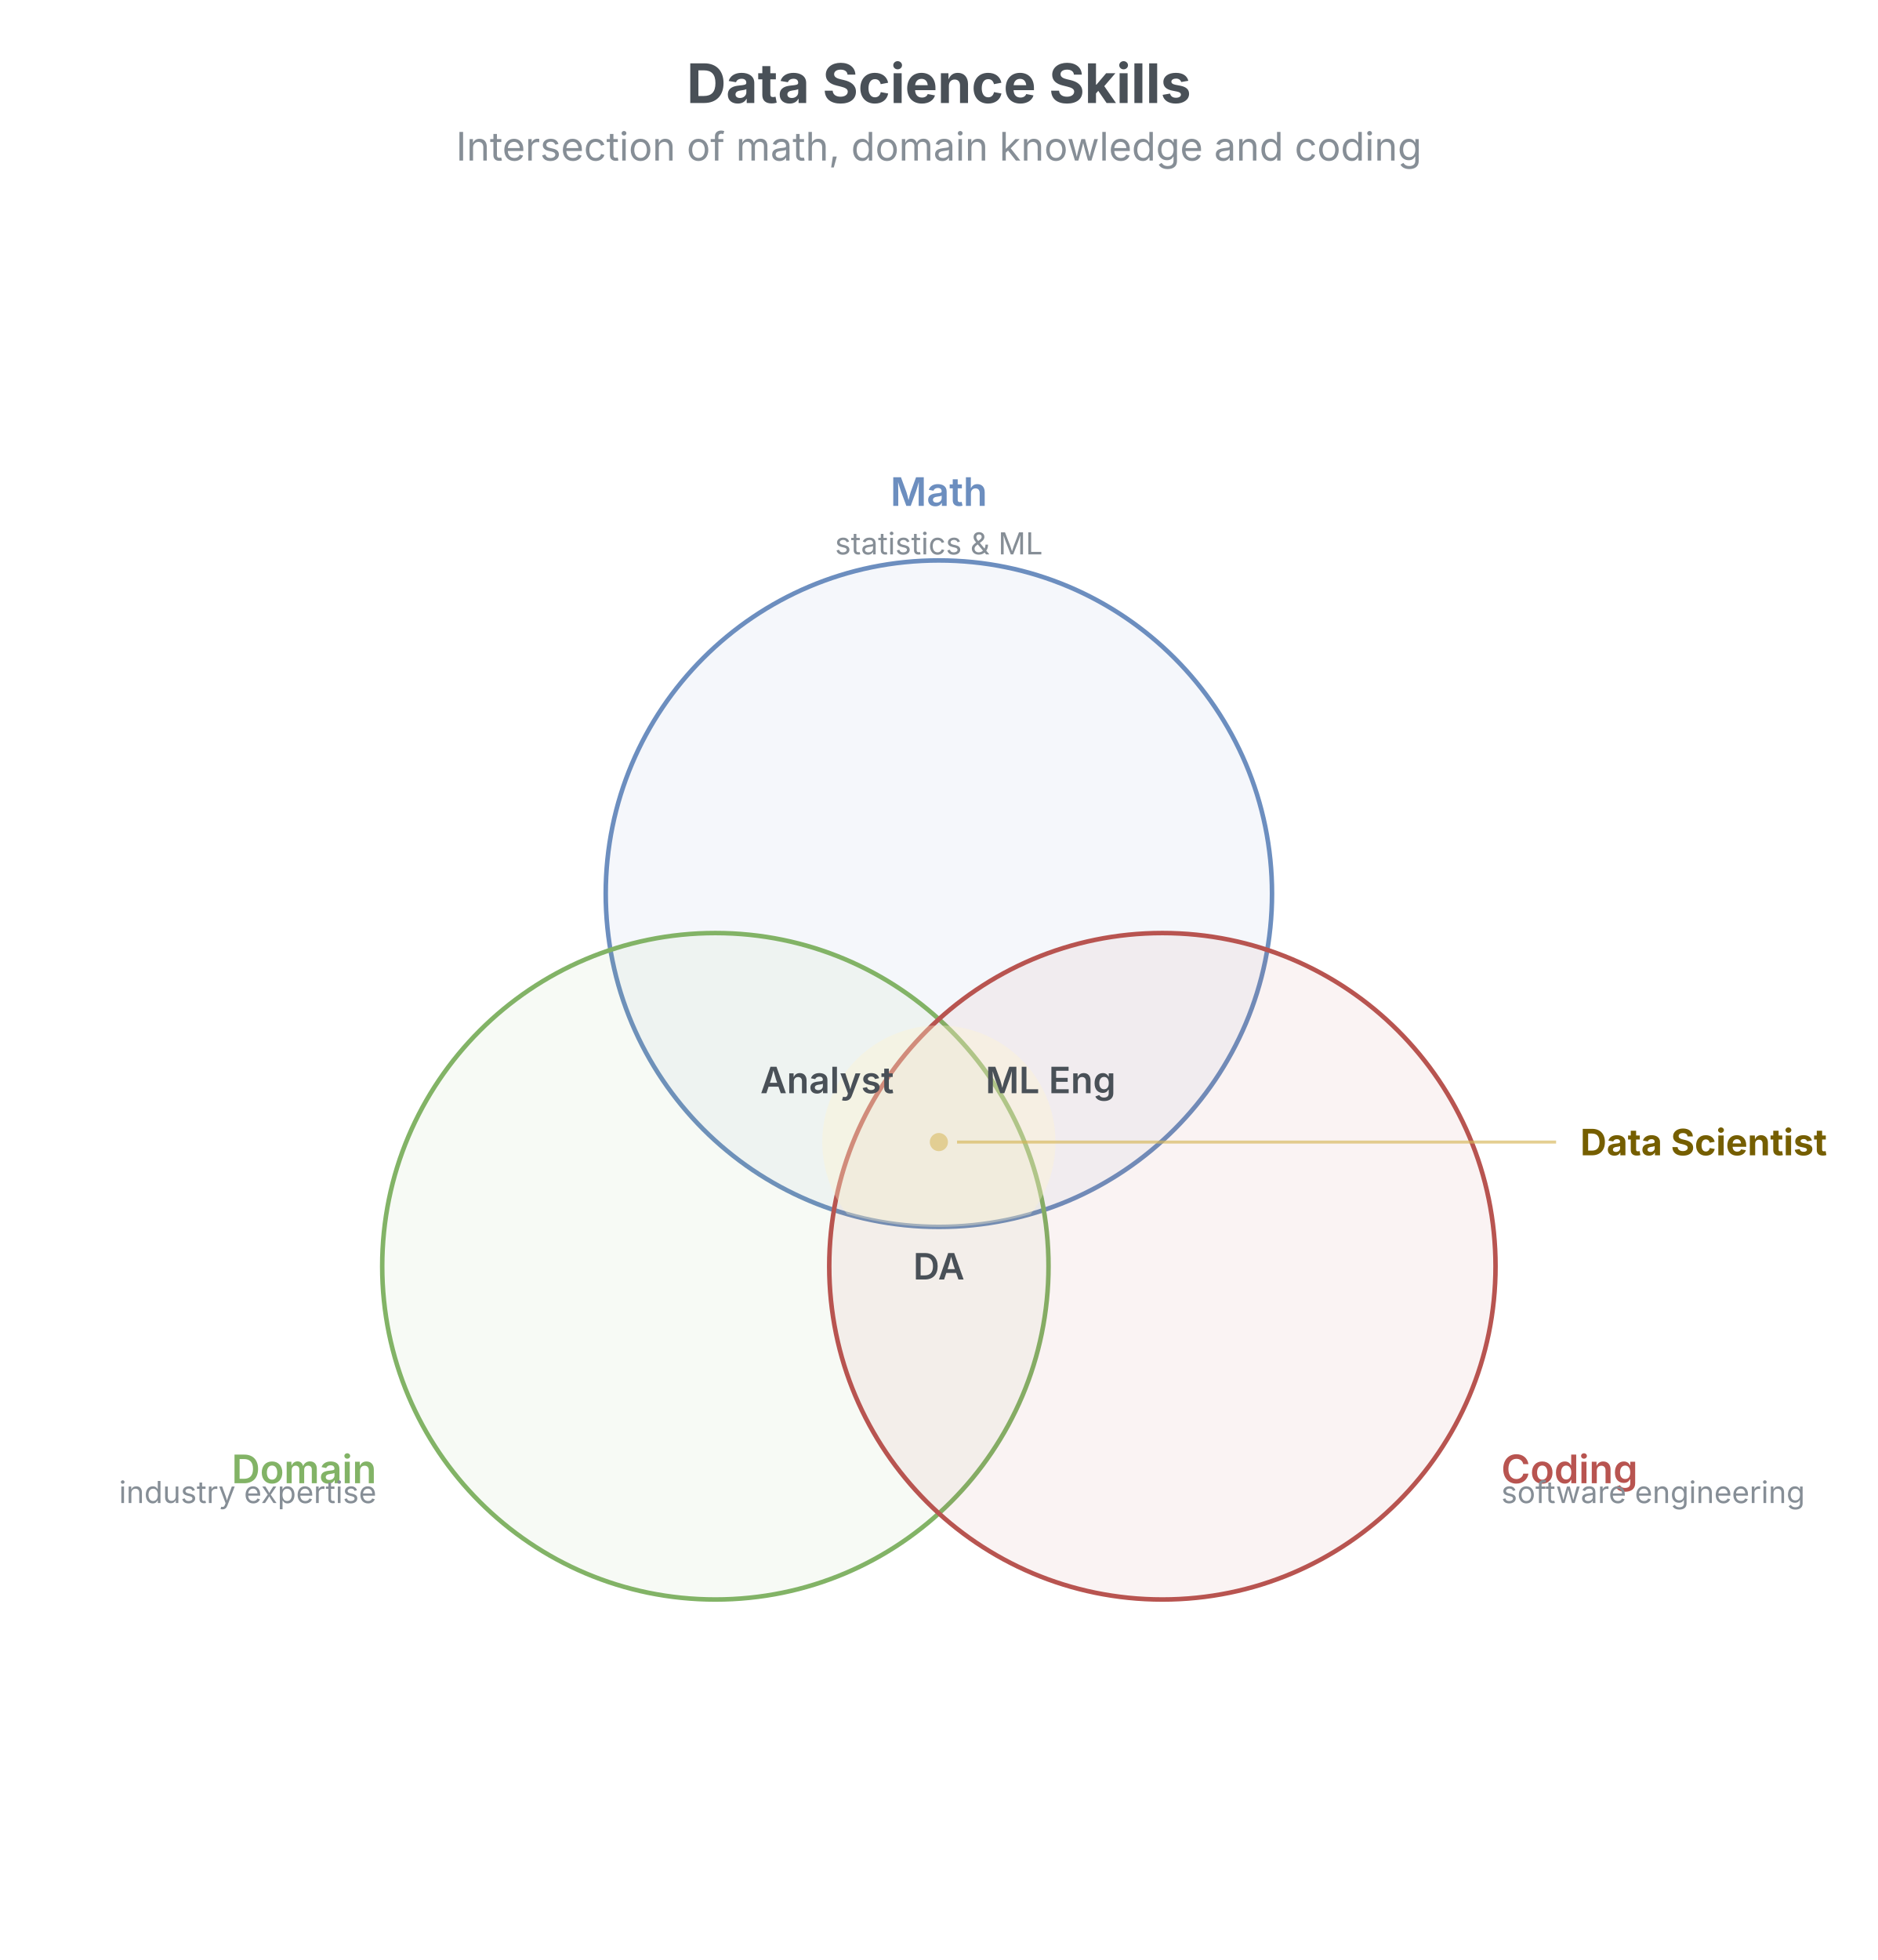
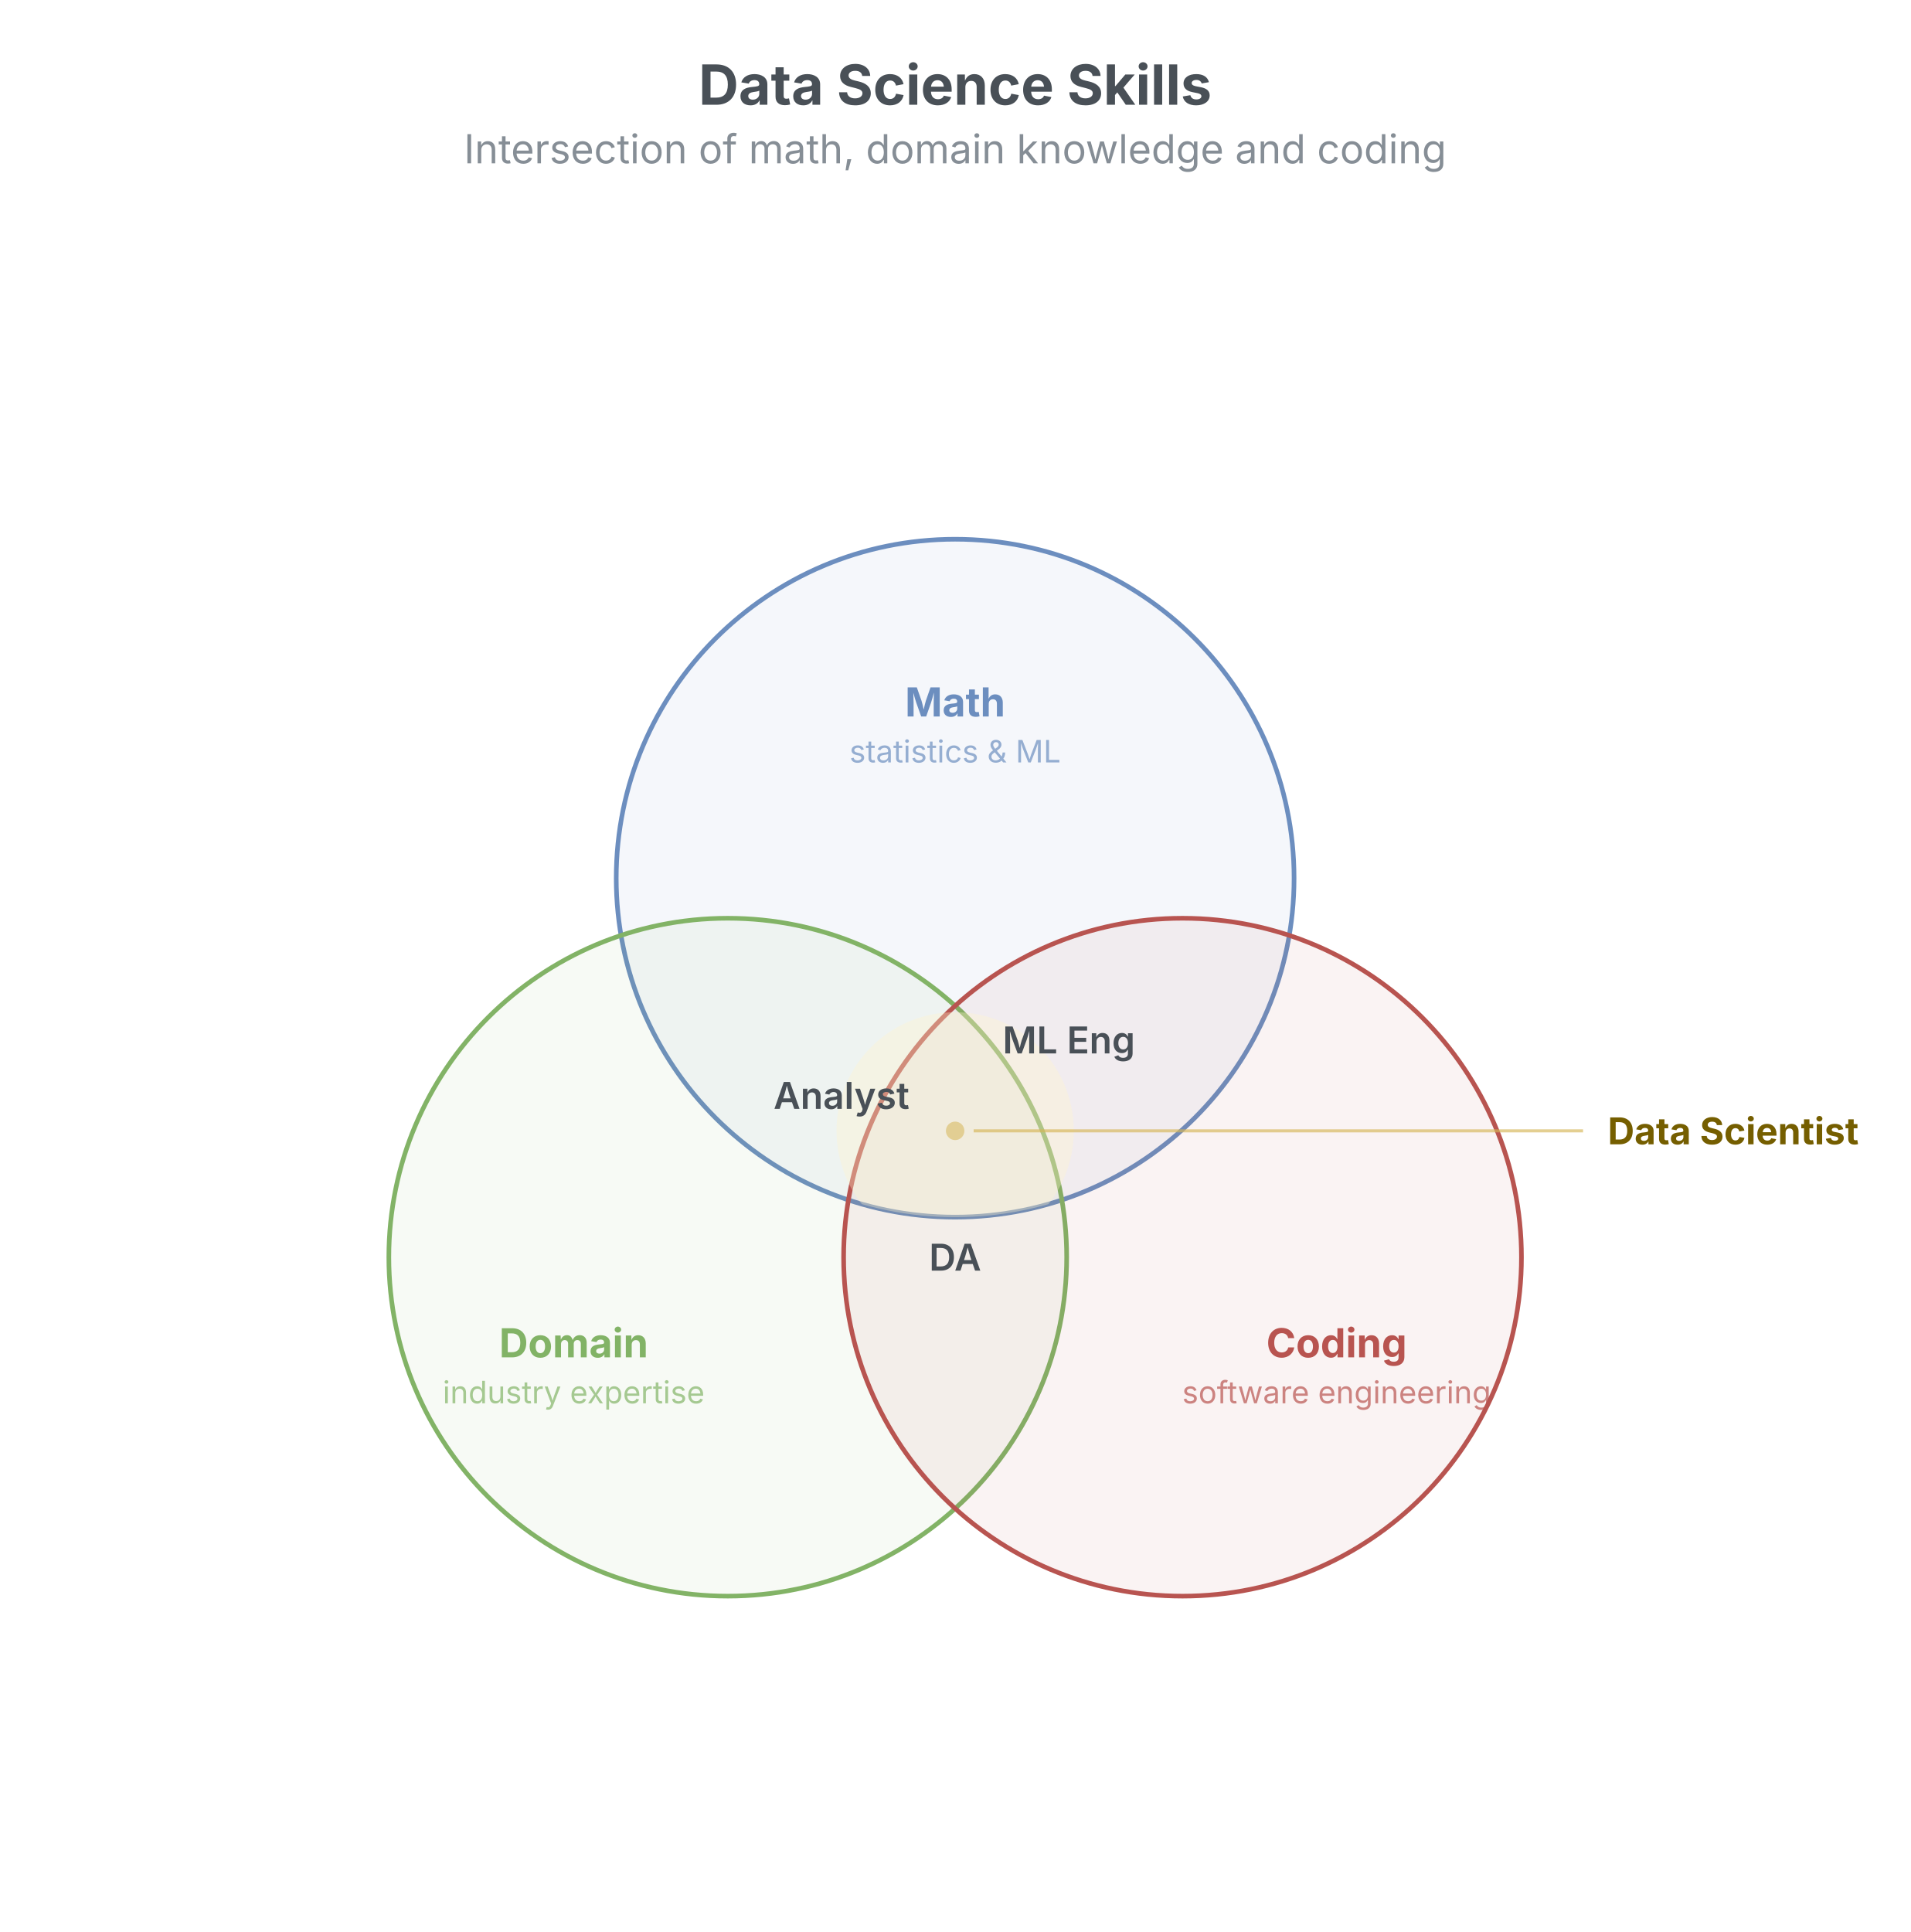
- <svg xmlns="http://www.w3.org/2000/svg" width="620" height="647" viewBox="0 0 620 647" id="vn-1">
+ <svg xmlns="http://www.w3.org/2000/svg" width="620" height="627" viewBox="0 0 620 627" id="vn-1">
  <text x="310" y="34" text-anchor="middle" font-family="Inter, system-ui, -apple-system, sans-serif" font-size="18" font-weight="700" fill="#495057">Data Science Skills</text>
  <text x="310" y="53" text-anchor="middle" font-family="Inter, system-ui, -apple-system, sans-serif" font-size="13" fill="#868e96">Intersection of math, domain knowledge and coding</text>
  <g class="venn-diagram" transform="translate(0,67)">
    <defs>
      <clipPath id="vn-1-clip0">
-         <circle cx="310" cy="228" r="110" />
+         <circle cx="310" cy="218" r="110" />
      </clipPath>
      <clipPath id="vn-1-clip1">
-         <circle cx="236.2" cy="351" r="110" />
+         <circle cx="236.2" cy="341" r="110" />
      </clipPath>
      <clipPath id="vn-1-clip2">
-         <circle cx="383.8" cy="351" r="110" />
+         <circle cx="383.8" cy="341" r="110" />
      </clipPath>
    </defs>
-     <circle cx="310" cy="228" r="110" fill="#6c8ebf" fill-opacity="0.07" stroke="#6c8ebf" stroke-width="1.5" />
-     <circle cx="236.2" cy="351" r="110" fill="#82b366" fill-opacity="0.07" stroke="#82b366" stroke-width="1.5" />
-     <circle cx="383.8" cy="351" r="110" fill="#b85450" fill-opacity="0.07" stroke="#b85450" stroke-width="1.5" />
-     <circle cx="310" cy="310" r="38.5" fill="#fff2cc" fill-opacity="0.35" stroke="none" clip-path="url(#vn-1-clip0)" />
-     <text x="346.9" y="289.5" text-anchor="middle" dominant-baseline="central" font-family="Inter, system-ui, -apple-system, sans-serif" font-size="12" font-weight="600" fill="#495057">ML Eng</text>
-     <text x="273.1" y="289.5" text-anchor="middle" dominant-baseline="central" font-family="Inter, system-ui, -apple-system, sans-serif" font-size="12" font-weight="600" fill="#495057">Analyst</text>
-     <text x="310" y="351" text-anchor="middle" dominant-baseline="central" font-family="Inter, system-ui, -apple-system, sans-serif" font-size="12" font-weight="600" fill="#495057">DA</text>
-     <circle cx="310" cy="310" r="3" fill="#d6b656" opacity="0.55" />
-     <line x1="316" y1="310" x2="513.8" y2="310" stroke="#d6b656" stroke-width="1" opacity="0.65" />
-     <text x="521.8" y="310" text-anchor="start" dominant-baseline="central" font-family="Inter, system-ui, -apple-system, sans-serif" font-size="12" font-weight="700" fill="#755e00">Data Scientist</text>
-     <text x="310" y="100" text-anchor="middle" dominant-baseline="auto" font-family="Inter, system-ui, -apple-system, sans-serif" font-size="13" font-weight="600" fill="#6c8ebf">Math</text>
-     <text x="310" y="116" text-anchor="middle" font-family="Inter, system-ui, -apple-system, sans-serif" font-size="10" fill="#868e96">statistics &amp; ML</text>
-     <text x="124.308" y="413.162" text-anchor="end" dominant-baseline="hanging" font-family="Inter, system-ui, -apple-system, sans-serif" font-size="13" font-weight="600" fill="#82b366">Domain</text>
-     <text x="124.308" y="429.162" text-anchor="end" font-family="Inter, system-ui, -apple-system, sans-serif" font-size="10" fill="#868e96">industry expertise</text>
-     <text x="495.692" y="413.162" text-anchor="start" dominant-baseline="hanging" font-family="Inter, system-ui, -apple-system, sans-serif" font-size="13" font-weight="600" fill="#b85450">Coding</text>
-     <text x="495.692" y="429.162" text-anchor="start" font-family="Inter, system-ui, -apple-system, sans-serif" font-size="10" fill="#868e96">software engineering</text>
+     <circle cx="310" cy="218" r="110" fill="#6c8ebf" fill-opacity="0.07" stroke="#6c8ebf" stroke-width="1.5" />
+     <circle cx="236.2" cy="341" r="110" fill="#82b366" fill-opacity="0.07" stroke="#82b366" stroke-width="1.5" />
+     <circle cx="383.8" cy="341" r="110" fill="#b85450" fill-opacity="0.07" stroke="#b85450" stroke-width="1.5" />
+     <circle cx="310" cy="300" r="38.5" fill="#fff2cc" fill-opacity="0.35" stroke="none" clip-path="url(#vn-1-clip0)" />
+     <text x="346.9" y="270.5" text-anchor="middle" dominant-baseline="central" font-family="Inter, system-ui, -apple-system, sans-serif" font-size="12" font-weight="600" fill="#495057">ML Eng</text>
+     <text x="273.1" y="288.5" text-anchor="middle" dominant-baseline="central" font-family="Inter, system-ui, -apple-system, sans-serif" font-size="12" font-weight="600" fill="#495057">Analyst</text>
+     <text x="310" y="341" text-anchor="middle" dominant-baseline="central" font-family="Inter, system-ui, -apple-system, sans-serif" font-size="12" font-weight="600" fill="#495057">DA</text>
+     <circle cx="310" cy="300" r="3" fill="#d6b656" opacity="0.55" />
+     <line x1="316" y1="300" x2="513.8" y2="300" stroke="#d6b656" stroke-width="1" opacity="0.65" />
+     <text x="521.8" y="300" text-anchor="start" dominant-baseline="central" font-family="Inter, system-ui, -apple-system, sans-serif" font-size="12" font-weight="700" fill="#755e00">Data Scientist</text>
+     <text x="310" y="160.8" text-anchor="middle" dominant-baseline="central" font-family="Inter, system-ui, -apple-system, sans-serif" font-size="13" font-weight="700" fill="#6c8ebf">Math</text>
+     <text x="310" y="176.8" text-anchor="middle" dominant-baseline="central" font-family="Inter, system-ui, -apple-system, sans-serif" font-size="10" fill="#6c8ebf" opacity="0.7">statistics &amp; ML</text>
+     <text x="186.198" y="368.779" text-anchor="middle" dominant-baseline="central" font-family="Inter, system-ui, -apple-system, sans-serif" font-size="13" font-weight="700" fill="#82b366">Domain</text>
+     <text x="186.198" y="384.779" text-anchor="middle" dominant-baseline="central" font-family="Inter, system-ui, -apple-system, sans-serif" font-size="10" fill="#82b366" opacity="0.7">industry expertise</text>
+     <text x="433.802" y="368.779" text-anchor="middle" dominant-baseline="central" font-family="Inter, system-ui, -apple-system, sans-serif" font-size="13" font-weight="700" fill="#b85450">Coding</text>
+     <text x="433.802" y="384.779" text-anchor="middle" dominant-baseline="central" font-family="Inter, system-ui, -apple-system, sans-serif" font-size="10" fill="#b85450" opacity="0.7">software engineering</text>
  </g>
</svg>
